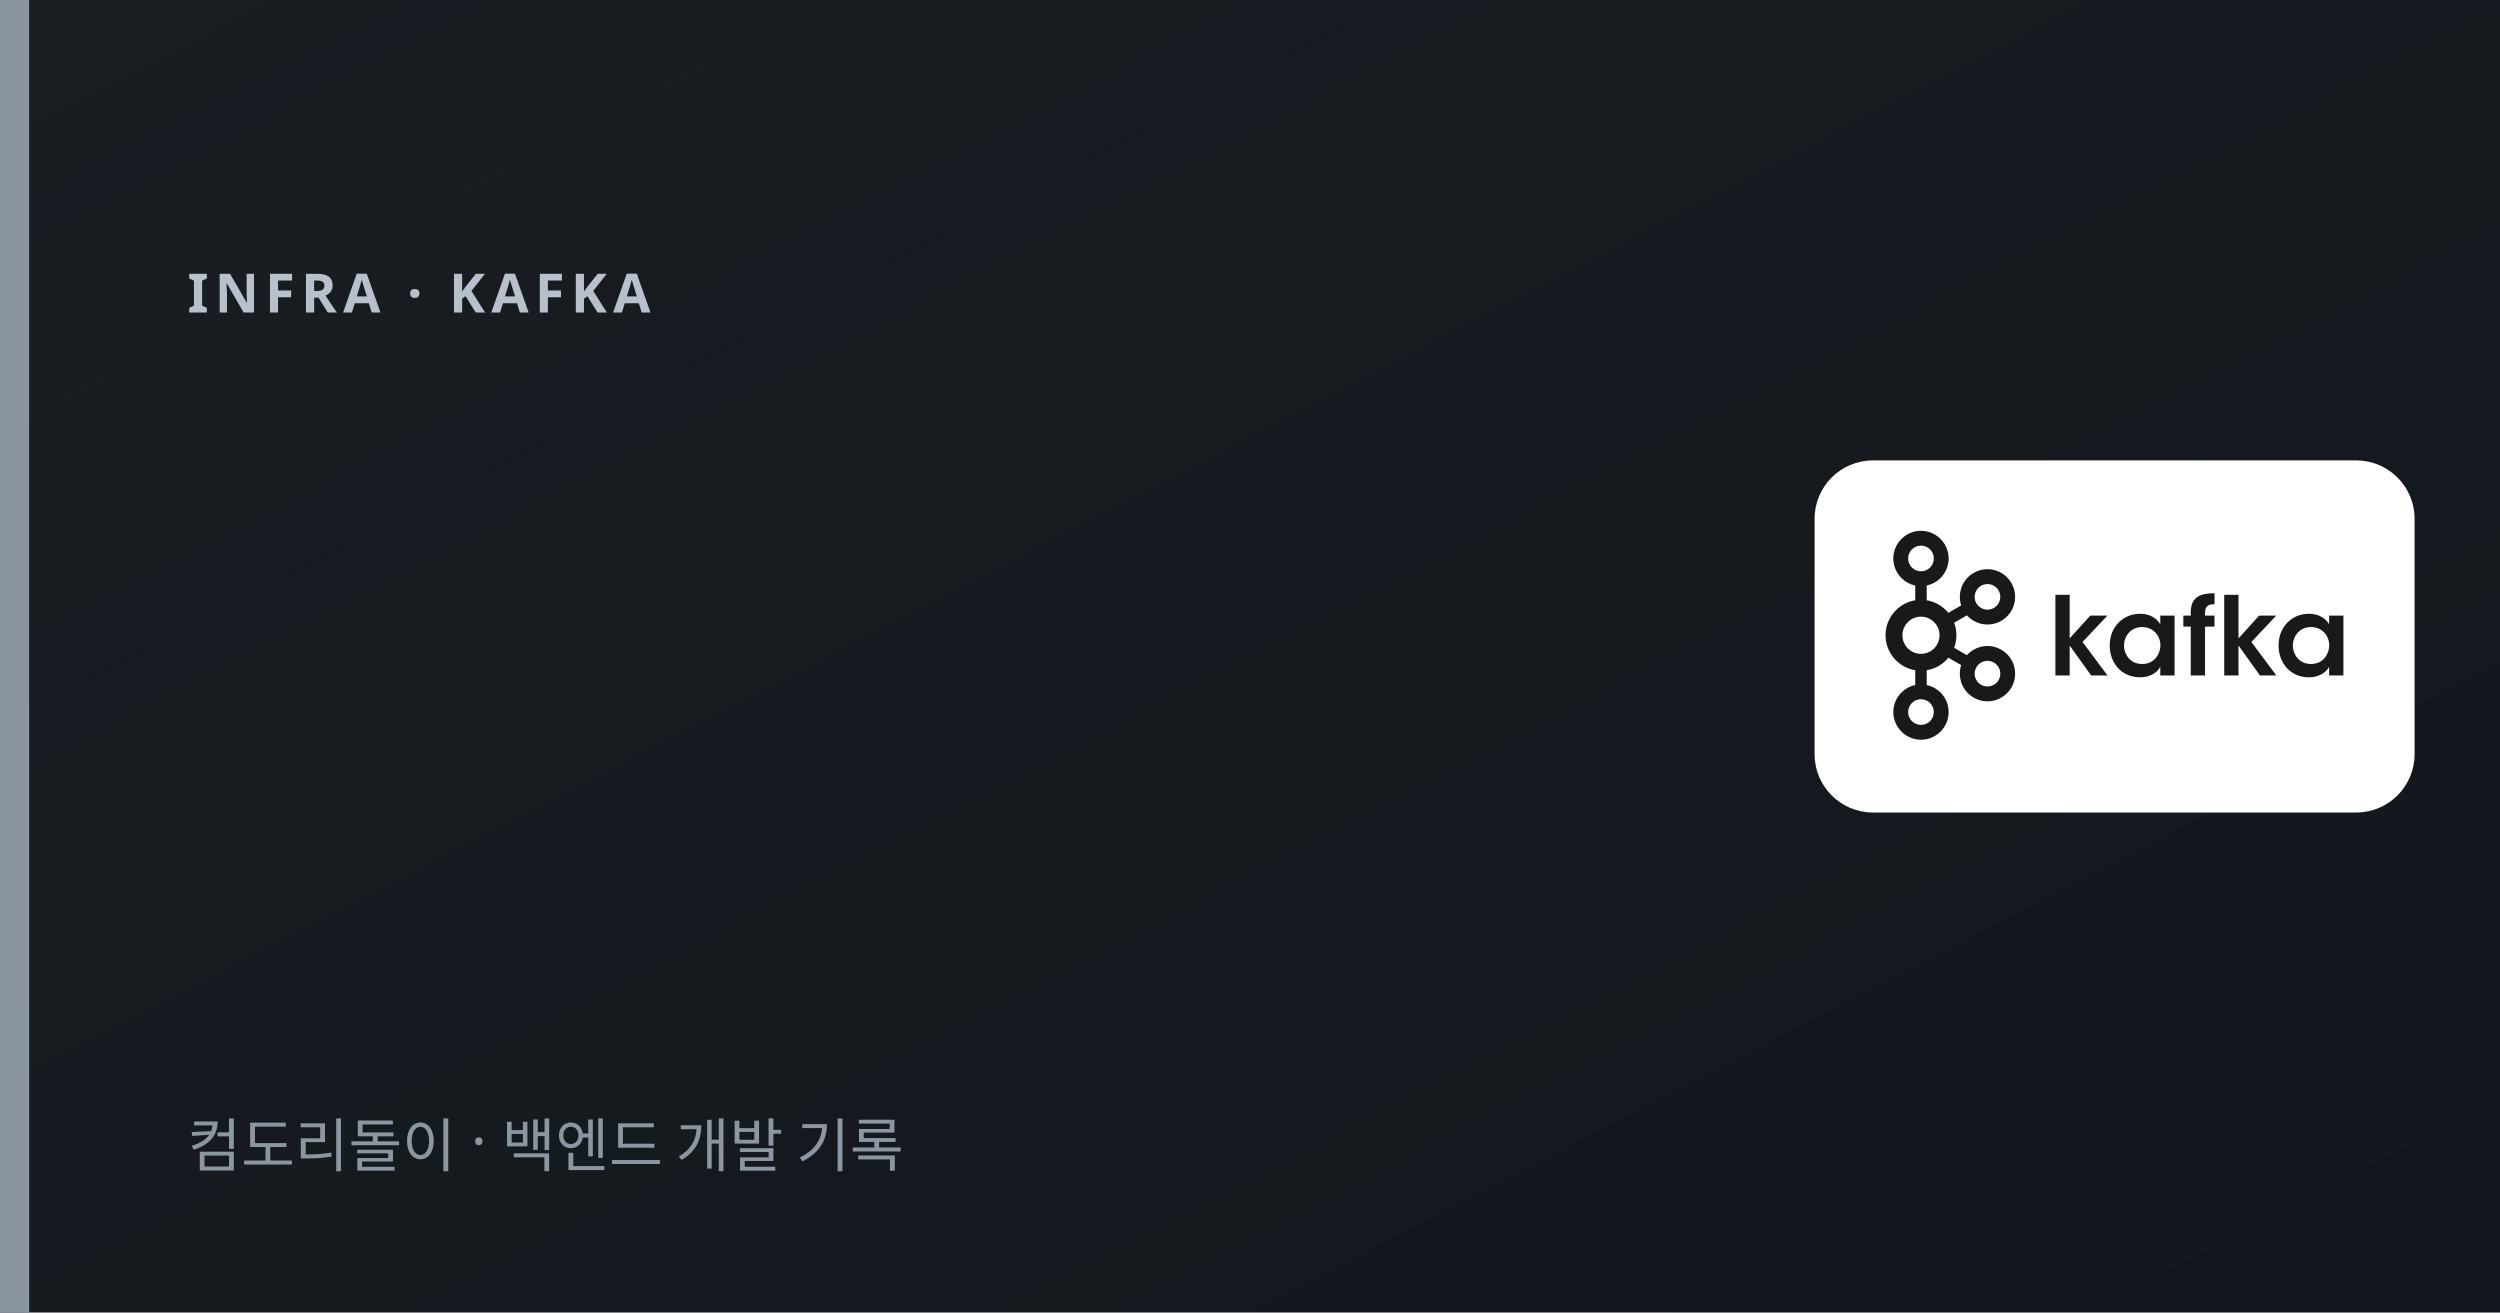
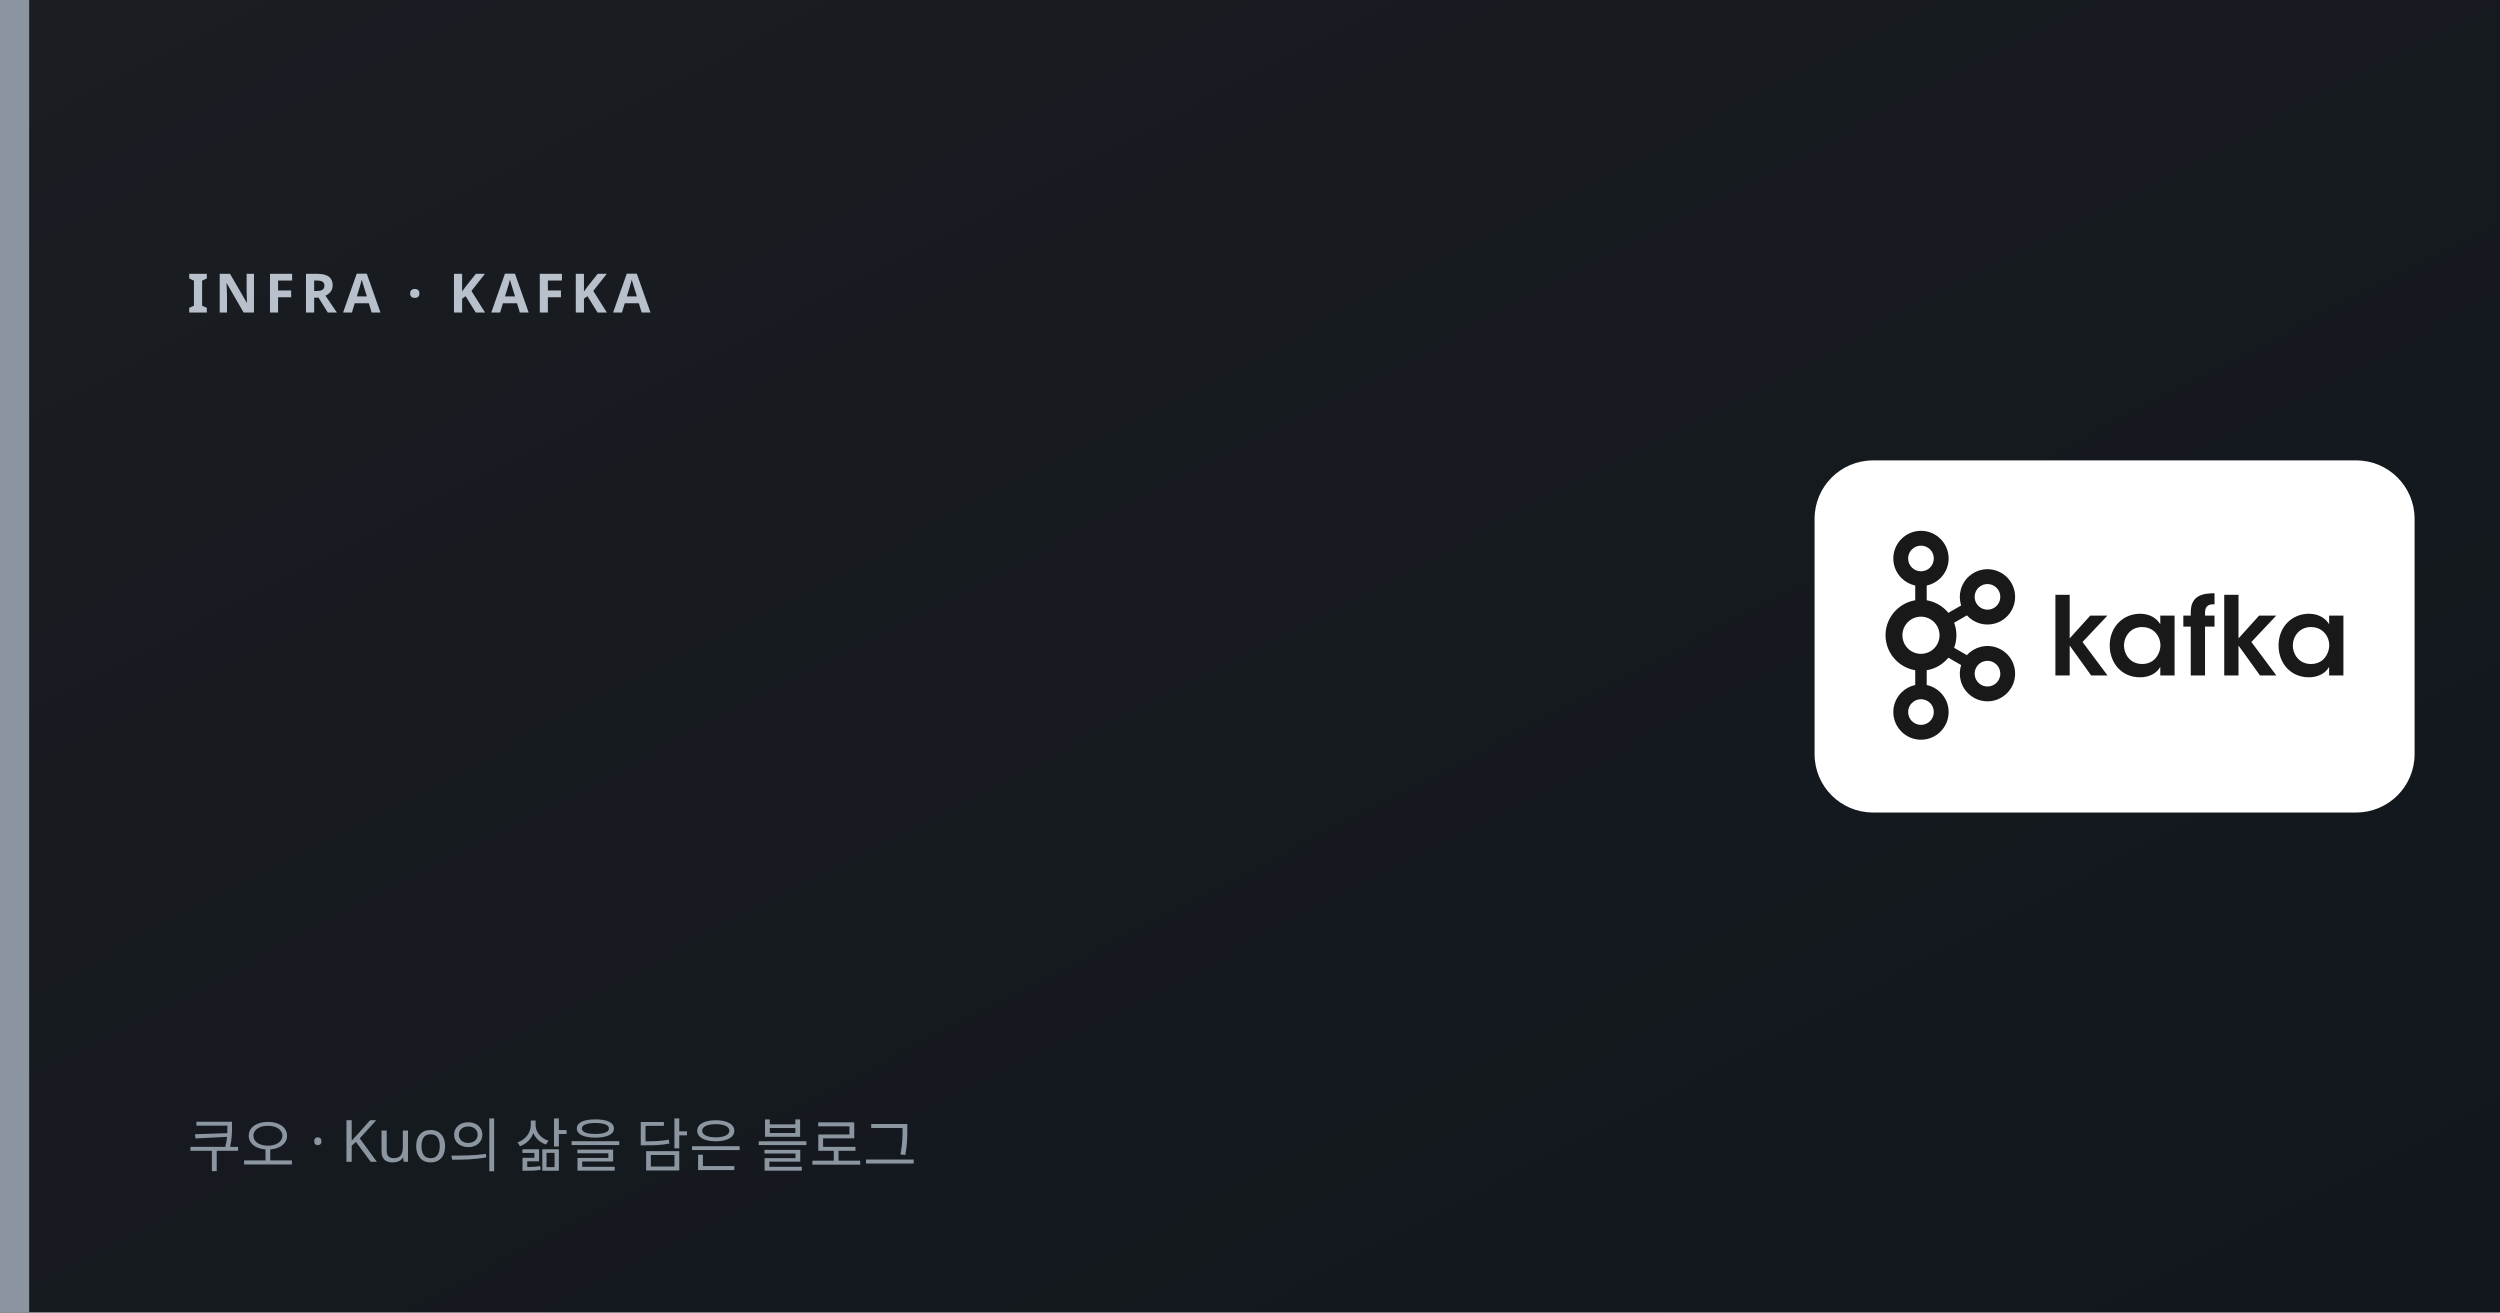
<svg xmlns="http://www.w3.org/2000/svg" width="1200" height="630" viewBox="0 0 1200 630">
  <defs>
    <linearGradient id="bg" x1="0" y1="0" x2="1" y2="1">
      <stop offset="0%" stop-color="#1a1d22" />
      <stop offset="100%" stop-color="#11171d" />
    </linearGradient>
  </defs>
  <rect width="1200" height="630" fill="url(#bg)" />
  <rect x="0" y="0" width="14" height="630" fill="#8b95a1" />
  <rect x="871" y="221" width="288" height="169" rx="28" fill="#ffffff" />
  <svg x="905.0" y="254.7" width="220.0" height="100.5" viewBox="0 0 512 234" preserveAspectRatio="xMidYMid">
    <g fill="#1A1919">
      <path d="M49.763,20.98 C47.181,18.387 43.598,16.79 39.604,16.79 C35.619,16.79 32.064,18.387 29.514,20.98 L29.449,20.98 C26.874,23.555 25.277,27.148 25.277,31.117 C25.277,35.109 26.874,38.679 29.449,41.229 L29.514,41.299 C32.064,43.869 35.619,45.444 39.604,45.444 C43.598,45.444 47.181,43.869 49.763,41.299 L49.794,41.229 C52.379,38.679 53.956,35.109 53.956,31.117 C53.956,27.148 52.379,23.555 49.794,20.98 L49.763,20.98 Z M39.604,217.105 C43.598,217.105 47.181,215.478 49.763,212.933 L49.794,212.857 C52.379,210.318 53.956,206.724 53.956,202.775 C53.956,198.784 52.379,195.208 49.794,192.621 L49.763,192.621 C47.181,190.003 43.598,188.421 39.604,188.421 C35.619,188.421 32.064,190.003 29.514,192.621 L29.449,192.621 C26.874,195.208 25.277,198.784 25.277,202.775 C25.277,206.724 26.874,210.318 29.449,212.857 L29.514,212.933 C32.064,215.478 35.619,217.105 39.604,217.105 Z M117.665,173.695 C121.213,172.762 124.425,170.486 126.388,167.041 L126.652,166.537 C128.397,163.275 128.715,159.503 127.782,156.156 C126.842,152.583 124.54,149.414 121.103,147.441 L120.9,147.305 C117.55,145.465 113.739,145.064 110.233,146.019 C106.67,146.909 103.469,149.281 101.518,152.696 C99.542,156.091 99.131,159.992 100.076,163.583 C101.051,167.116 103.336,170.308 106.753,172.304 L106.773,172.304 C110.198,174.272 114.07,174.625 117.665,173.695 Z M54.299,102.266 C50.538,98.515 45.348,96.163 39.604,96.163 C33.867,96.163 28.692,98.515 24.938,102.266 C21.197,106.012 18.89,111.179 18.89,116.924 C18.89,122.668 21.197,127.858 24.938,131.647 C28.692,135.375 33.867,137.705 39.604,137.705 C45.348,137.705 50.538,135.375 54.299,131.647 C58.05,127.858 60.357,122.668 60.357,116.924 C60.357,111.179 58.05,106.012 54.299,102.266 Z M46.035,77.846 C54.375,79.22 61.861,83.215 67.586,88.979 L67.628,88.979 C68.539,89.887 69.424,90.887 70.249,91.885 L84.553,83.611 C82.63,77.799 82.54,71.723 84.087,66.024 C86.125,58.394 91.072,51.564 98.489,47.284 L98.73,47.131 C106.066,42.982 114.403,42.117 121.928,44.155 C129.55,46.199 136.425,51.168 140.705,58.572 L140.705,58.595 C144.965,65.959 145.828,74.409 143.797,82.016 C141.768,89.644 136.804,96.521 129.395,100.776 L127.441,101.93 L127.243,101.93 C120.391,105.192 112.856,105.703 105.936,103.88 C100.254,102.376 95.044,99.202 90.962,94.701 L76.677,102.953 C78.32,107.295 79.227,111.977 79.227,116.924 C79.227,121.845 78.32,126.594 76.677,130.96 L90.962,139.189 C95.044,134.618 100.254,131.516 105.936,130.007 C113.561,127.923 122.01,128.808 129.395,133.114 L129.868,133.334 L129.868,133.357 C137.002,137.682 141.791,144.357 143.797,151.896 C145.828,159.458 144.965,167.913 140.705,175.292 L140.447,175.806 L140.417,175.764 C136.139,182.877 129.395,187.696 121.95,189.735 C114.315,191.748 105.863,190.888 98.489,186.646 L98.489,186.588 C91.072,182.3 86.125,175.455 84.087,167.84 C82.54,162.166 82.63,156.091 84.553,150.281 L70.249,142.027 C69.424,143.025 68.539,143.98 67.628,144.888 L67.586,144.933 C61.861,150.678 54.375,154.669 46.035,155.998 L46.035,172.527 C51.977,173.768 57.298,176.739 61.465,180.909 L61.488,180.951 C67.074,186.513 70.534,194.26 70.534,202.775 C70.534,211.265 67.074,218.968 61.488,224.557 L61.465,224.645 C55.839,230.231 48.121,233.691 39.604,233.691 C31.131,233.691 23.394,230.231 17.78,224.645 L17.757,224.645 L17.757,224.557 C12.166,218.968 8.698,211.265 8.698,202.775 C8.698,194.26 12.166,186.513 17.757,180.951 L17.757,180.909 L17.78,180.909 C21.944,176.739 27.275,173.768 33.195,172.527 L33.195,155.998 C24.858,154.669 17.383,150.678 11.669,144.933 L11.609,144.888 C4.473,137.727 0.005,127.858 0.005,116.924 C0.005,106.012 4.473,96.143 11.609,88.979 L11.669,88.979 C17.383,83.215 24.858,79.22 33.195,77.846 L33.195,61.388 C27.275,60.104 21.944,57.133 17.78,52.986 L17.757,52.986 L17.757,52.941 C12.166,47.329 8.698,39.634 8.698,31.117 C8.698,22.644 12.166,14.882 17.757,9.293 L17.78,9.27 C23.394,3.661 31.131,0.204 39.604,0.204 C48.121,0.204 55.839,3.661 61.465,9.27 L61.465,9.293 L61.488,9.293 C67.074,14.882 70.534,22.644 70.534,31.117 C70.534,39.634 67.074,47.329 61.488,52.941 L61.465,52.986 C57.298,57.133 51.977,60.104 46.035,61.388 L46.035,77.846 Z M126.388,66.869 L126.265,66.689 C124.295,63.364 121.145,61.147 117.665,60.192 C114.07,59.237 110.198,59.638 106.753,61.614 L106.773,61.614 C103.336,63.565 101.036,66.754 100.076,70.329 C99.131,73.877 99.542,77.799 101.518,81.216 L101.586,81.304 C103.564,84.676 106.716,86.938 110.233,87.848 C113.769,88.849 117.708,88.425 121.103,86.449 L121.286,86.361 C124.628,84.366 126.855,81.216 127.782,77.756 C128.73,74.186 128.352,70.284 126.388,66.869 Z" />
      <path d="M189.859,71.703 L205.821,71.703 L205.821,120.426 L228.839,94.967 L247.977,94.967 L220.188,124.463 L248.093,161.853 L229.817,161.853 L205.821,128.455 L205.821,161.853 L189.859,161.853 L189.859,71.703 Z M266.519,128.698 C266.519,136.995 272.487,149.058 286.864,149.058 C295.76,149.058 301.615,144.422 304.651,138.346 C306.241,135.398 306.973,132.246 307.219,128.966 C307.329,125.792 306.73,122.492 305.381,119.561 C302.583,113.243 296.372,107.764 286.746,107.764 C273.838,107.764 266.519,118.23 266.519,128.588 L266.519,128.698 Z M323.053,161.853 L307.083,161.853 L307.083,152.23 C302.833,160.012 293.935,163.919 284.55,163.919 C263.104,163.919 250.56,147.217 250.56,128.345 C250.56,107.275 265.787,92.903 284.55,92.903 C296.733,92.903 304.162,99.36 307.083,104.725 L307.083,94.967 L323.053,94.967 L323.053,161.853 Z M341.126,107.275 L332.854,107.275 L332.854,94.967 L341.126,94.967 L341.126,91.198 C341.126,71.325 356.238,70.126 367.696,69.993 L367.696,82.279 C363.667,82.279 357.095,82.279 357.095,91.682 L357.095,94.967 L367.696,94.967 L367.696,107.275 L357.095,107.275 L357.095,161.853 L341.126,161.853 L341.126,107.275 Z M378.55,71.703 L394.507,71.703 L394.507,120.426 L417.53,94.967 L436.668,94.967 L408.879,124.463 L436.779,161.853 L418.503,161.853 L394.507,128.455 L394.507,161.853 L378.55,161.853 L378.55,71.703 Z M455.21,128.698 C455.21,136.995 461.175,149.058 475.555,149.058 C484.439,149.058 490.293,144.422 493.335,138.346 C494.929,135.398 495.664,132.246 495.905,128.966 C496.015,125.792 495.416,122.492 494.064,119.561 C491.271,113.243 485.06,107.764 475.437,107.764 C462.527,107.764 455.21,118.23 455.21,128.588 L455.21,128.698 Z M511.739,161.853 L495.774,161.853 L495.774,152.23 C491.512,160.012 482.621,163.919 473.241,163.919 C451.795,163.919 439.261,147.217 439.261,128.345 C439.261,107.275 454.483,92.903 473.241,92.903 C485.416,92.903 492.853,99.36 495.774,104.725 L495.774,94.967 L511.739,94.967 L511.739,161.853 Z" />
    </g>
  </svg>
  <text x="90" y="150" font-family="'Pretendard','Noto Sans KR','Apple SD Gothic Neo','Malgun Gothic',sans-serif" font-size="26" font-weight="700" letter-spacing="3" fill="#b8c0cc">INFRA · KAFKA</text>
  <g font-family="'Pretendard','Noto Sans KR','Apple SD Gothic Neo','Malgun Gothic',sans-serif" font-size="60" font-weight="800" fill="#f2f3f4">
    <tspan x="90" y="320">Kafka란? 토픽·파티션</tspan>
  </g>
-   <text x="90" y="560" font-family="'Pretendard','Noto Sans KR','Apple SD Gothic Neo','Malgun Gothic',sans-serif" font-size="28" font-weight="500" fill="#8b96a0">컴도리돌이 · 백엔드 개발 기록</text>
+   <text x="90" y="560" font-family="'Pretendard','Noto Sans KR','Apple SD Gothic Neo','Malgun Gothic',sans-serif" font-size="28" font-weight="500" fill="#8b96a0">쿠오 · Kuo의 삶을 담은 블로그</text>
</svg>
